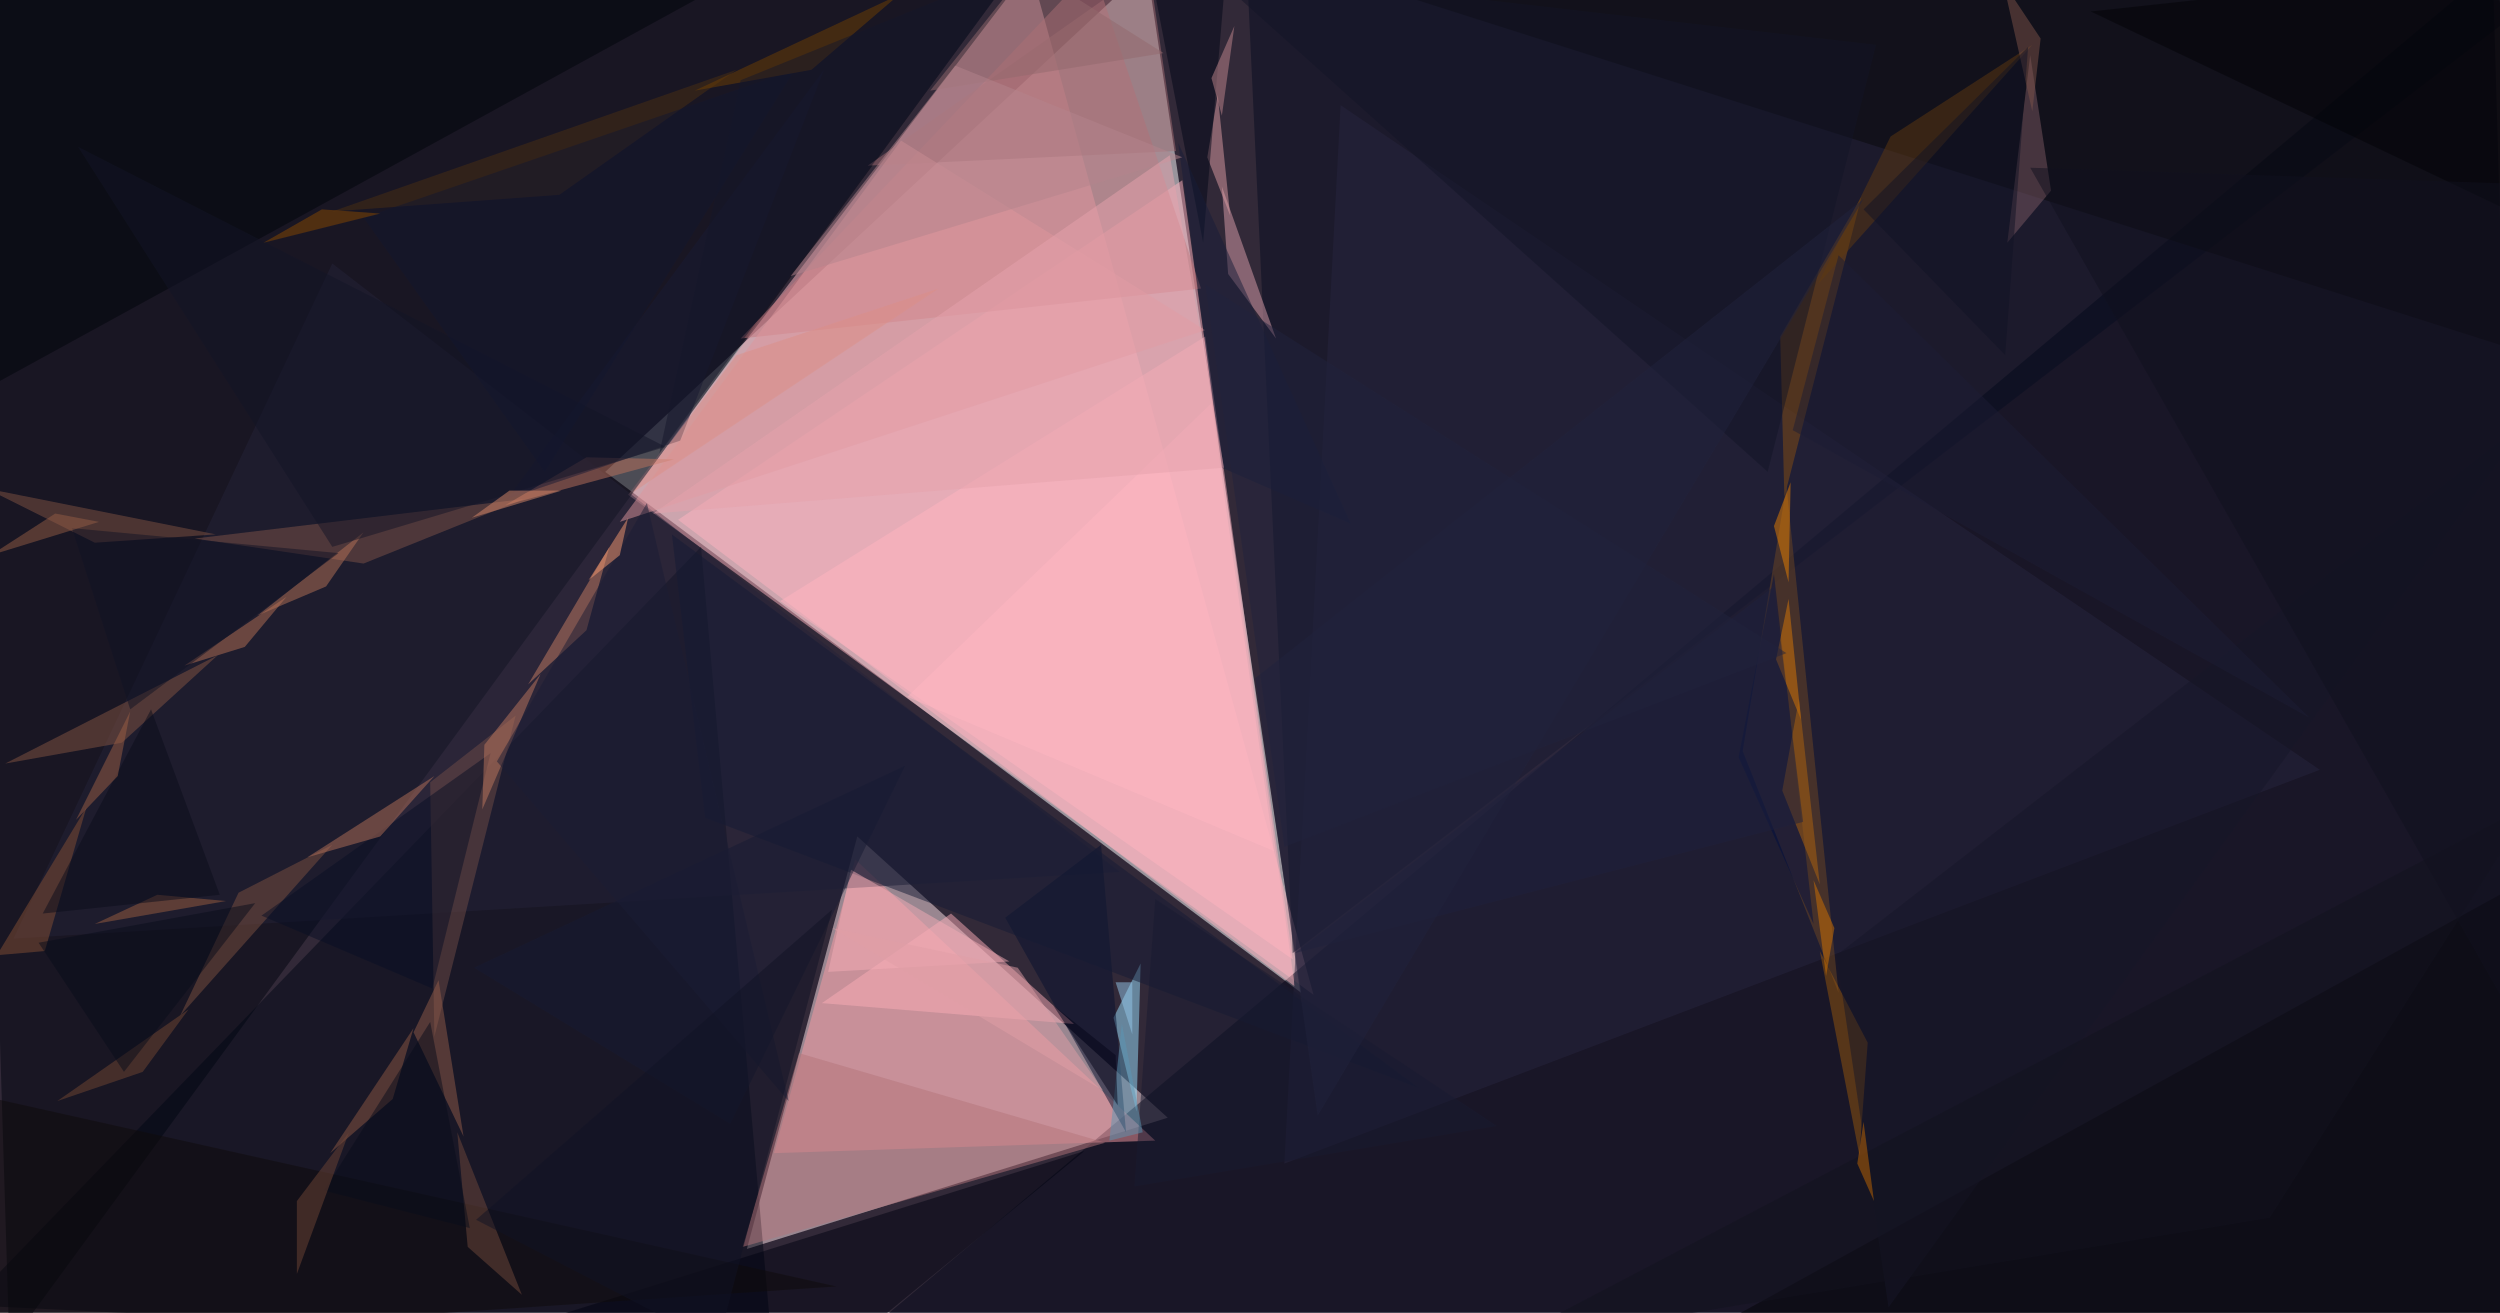
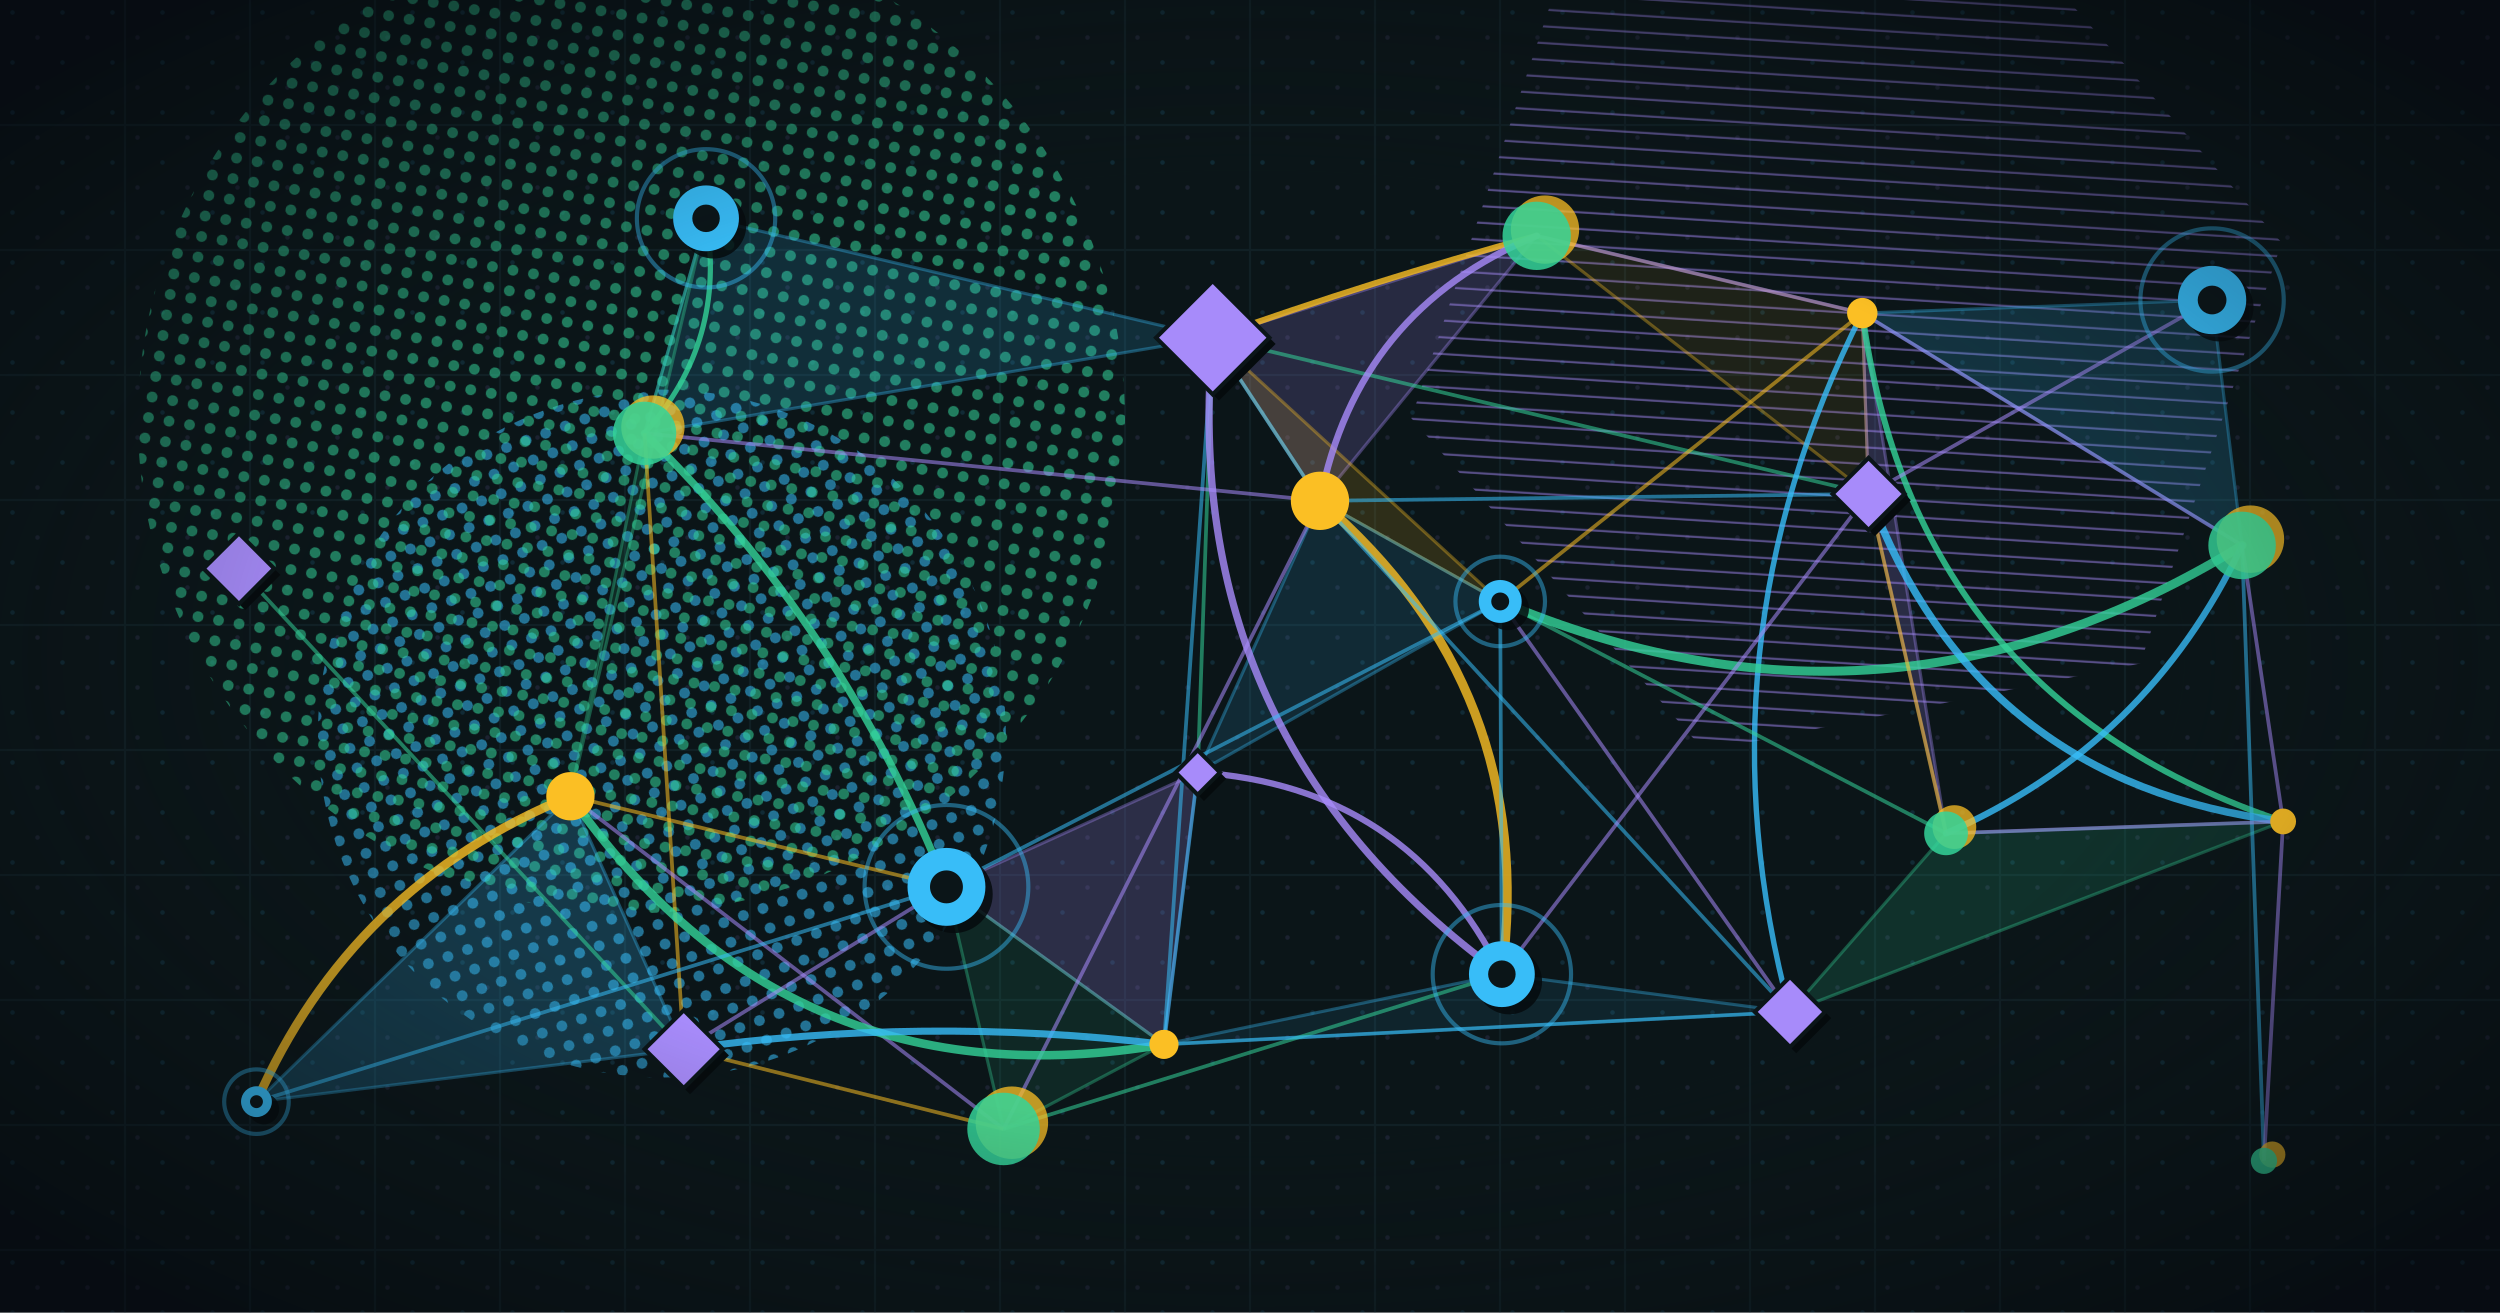
- <svg xmlns="http://www.w3.org/2000/svg" version="1.1" width="1200" height="630">
-   <rect x="0" y="0" width="1200" height="630" fill="#322938" />
-   <g transform="scale(1) translate(0.5 0.5)">
-     <polygon fill="#ffffff" fill-opacity="0.502" points="290,226 624,476 550,-16" />
-     <polygon fill="#ffe4e8" fill-opacity="0.502" points="560,536 358,599 411,401" />
-     <polygon fill="#ffb6c0" fill-opacity="0.502" points="301,237 494,-16 630,477" />
-     <polygon fill="#000516" fill-opacity="0.502" points="1215,640 1196,-16 408,645" />
-     <polygon fill="#01040f" fill-opacity="0.502" points="4,645 479,-4 -16,-2" />
-     <polygon fill="#060c20" fill-opacity="0.502" points="598,-16 620,457 1215,0" />
-     <polygon fill="#ffb4c0" fill-opacity="0.502" points="621,473 325,249 567,86" />
-     <polygon fill="#010614" fill-opacity="0.502" points="370,645 -16,626 336,262" />
-     <polygon fill="#f899a2" fill-opacity="0.502" points="554,547 371,553 410,412" />
-     <polygon fill="#26253e" fill-opacity="0.502" points="616,558 643,50 1113,369" />
-     <polygon fill="#c4777d" fill-opacity="0.502" points="524,-16 576,138 355,162" />
-     <polygon fill="#242238" fill-opacity="0.502" points="537,418 159,126 6,450" />
-     <polygon fill="#08080a" fill-opacity="0.502" points="678,-1 1215,170 1204,-2" />
-     <polygon fill="#040509" fill-opacity="0.502" points="1212,422 818,639 1202,635" />
-     <polygon fill="#99e1ff" fill-opacity="0.502" points="547,462 545,533 534,488" />
-     <polygon fill="#ffb4bf" fill-opacity="0.502" points="578,161 374,288 620,460" />
-     <polygon fill="#01040b" fill-opacity="0.502" points="-9,187 -16,-3 345,-7" />
-     <polygon fill="#06112f" fill-opacity="0.502" points="528,405 540,543 482,440" />
-     <polygon fill="#f9abb5" fill-opacity="0.502" points="394,481 515,491 456,438" />
-     <polygon fill="#6f4622" fill-opacity="0.502" points="882,476 836,360 857,233" />
-     <polygon fill="#714c46" fill-opacity="0.502" points="247,343 206,375 208,497" />
-     <polygon fill="#000210" fill-opacity="0.502" points="520,552 414,639 222,645" />
-     <polygon fill="#dc9fac" fill-opacity="0.502" points="589,131 612,162 586,89" />
-     <polygon fill="#7e5249" fill-opacity="0.502" points="174,270 93,258 251,239" />
-     <polygon fill="#a06a71" fill-opacity="0.502" points="416,79 564,72 551,-16" />
-     <polygon fill="#864f13" fill-opacity="0.502" points="856,238 854,161 893,94" />
-     <polygon fill="#141a35" fill-opacity="0.502" points="681,522 322,256 338,392" />
-     <polygon fill="#0f0a0a" fill-opacity="0.502" points="-14,645 -16,524 401,617" />
-     <polygon fill="#de959b" fill-opacity="0.502" points="297,250 432,67 578,158" />
-     <polygon fill="#7b5963" fill-opacity="0.502" points="963,116 974,26 984,91" />
-     <polygon fill="#000e40" fill-opacity="0.502" points="851,275 834,363 870,443" />
-     <polygon fill="#7d5041" fill-opacity="0.502" points="86,487 159,405 114,428" />
-     <polygon fill="#080f25" fill-opacity="0.502" points="207,474 125,439 235,361" />
-     <polygon fill="#bd735c" fill-opacity="0.502" points="281,219 242,242 323,220" />
-     <polygon fill="#c77e62" fill-opacity="0.502" points="281,302 253,328 292,262" />
-     <polygon fill="#845442" fill-opacity="0.502" points="58,356 2,366 104,314" />
-     <polygon fill="#b3747b" fill-opacity="0.502" points="356,598 383,505 530,548" />
-     <polygon fill="#96560c" fill-opacity="0.502" points="873,456 892,554 896,500" />
-     <polygon fill="#805243" fill-opacity="0.502" points="45,260 -7,234 103,256" />
-     <polygon fill="#181b35" fill-opacity="0.502" points="326,211 395,33 243,239" />
-     <polygon fill="#915c49" fill-opacity="0.502" points="210,470 222,545 198,495" />
-     <polygon fill="#de9da4" fill-opacity="0.502" points="584,45 590,103 579,75" />
-     <polygon fill="#834f35" fill-opacity="0.502" points="-2,458 21,456 41,387" />
-     <polygon fill="#b37158" fill-opacity="0.502" points="182,401 208,372 147,411" />
-     <polygon fill="#b67257" fill-opacity="0.502" points="156,281 123,295 174,255" />
-     <polygon fill="#000617" fill-opacity="0.502" points="577,116 588,-15 554,-3" />
-     <polygon fill="#f4acb6" fill-opacity="0.502" points="484,461 408,417 397,466" />
-     <polygon fill="#5e3810" fill-opacity="0.502" points="907,65 975,21 872,136" />
-     <polygon fill="#161c39" fill-opacity="0.502" points="586,224 565,68 648,251" />
-     <polygon fill="#4b2e12" fill-opacity="0.502" points="268,93 159,101 353,33" />
-     <polygon fill="#71493a" fill-opacity="0.502" points="250,621 224,598 219,543" />
-     <polygon fill="#171b33" fill-opacity="0.502" points="227,464 350,539 434,367" />
-     <polygon fill="#bf795f" fill-opacity="0.502" points="259,323 231,388 232,357" />
-     <polygon fill="#121427" fill-opacity="0.502" points="37,70 159,262 319,214" />
-     <polygon fill="#da7804" fill-opacity="0.502" points="858,287 852,316 864,345" />
-     <polygon fill="#c2888d" fill-opacity="0.502" points="586,55 592,12 581,37" />
-     <polygon fill="#e97f00" fill-opacity="0.502" points="851,252 858,279 859,231" />
-     <polygon fill="#020307" fill-opacity="0.502" points="1215,106 1003,5 1197,-16" />
-     <polygon fill="#191b31" fill-opacity="0.502" points="554,431 718,540 544,569" />
-     <polygon fill="#b0640c" fill-opacity="0.502" points="863,335 855,379 873,424" />
-     <polygon fill="#b67155" fill-opacity="0.502" points="137,286 88,319 117,310" />
-     <polygon fill="#8d5842" fill-opacity="0.502" points="158,553 188,527 198,493" />
-     <polygon fill="#1b1d35" fill-opacity="0.502" points="378,528 238,365 310,241" />
-     <polygon fill="#1f203c" fill-opacity="0.502" points="851,281 865,394 621,457" />
-     <polygon fill="#ffb5c1" fill-opacity="0.502" points="611,408 435,334 581,193" />
-     <polygon fill="#91686c" fill-opacity="0.502" points="493,-16 446,43 558,25" />
-     <polygon fill="#f89a70" fill-opacity="0.502" points="297,266 301,248 282,278" />
-     <polygon fill="#131527" fill-opacity="0.502" points="578,-16 848,226 900,21" />
-     <polygon fill="#161729" fill-opacity="0.502" points="881,458 1215,199 906,627" />
-     <polygon fill="#5a96b4" fill-opacity="0.502" points="548,543 532,547 538,491" />
-     <polygon fill="#13172e" fill-opacity="0.502" points="261,226 174,104 381,33" />
-     <polygon fill="#040419" fill-opacity="0.502" points="505,482 536,530 535,506" />
-     <polygon fill="#b3838b" fill-opacity="0.502" points="379,132 458,31 567,75" />
-     <polygon fill="#6e3e03" fill-opacity="0.502" points="333,43 431,-3 389,33" />
-     <polygon fill="#20223c" fill-opacity="0.502" points="894,95 602,325 632,535" />
-     <polygon fill="#090d1b" fill-opacity="0.502" points="155,571 225,589 206,490" />
-     <polygon fill="#d78869" fill-opacity="0.502" points="244,235 226,248 269,235" />
-     <polygon fill="#10111f" fill-opacity="0.502" points="974,80 1203,483 1215,88" />
-     <polygon fill="#6e4535" fill-opacity="0.502" points="142,611 167,543 142,576" />
-     <polygon fill="#21223c" fill-opacity="0.502" points="578,136 857,313 616,406" />
-     <polygon fill="#9b5e41" fill-opacity="0.502" points="108,432 75,429 45,443" />
-     <polygon fill="#0a0c1a" fill-opacity="0.502" points="72,340 20,438 105,429" />
-     <polygon fill="#724632" fill-opacity="0.502" points="90,484 27,528 68,514" />
-     <polygon fill="#1c1d35" fill-opacity="0.502" points="1108,344 860,206 882,122" />
-     <polygon fill="#7d5348" fill-opacity="0.502" points="979,18 961,-9 975,53" />
-     <polygon fill="#e09da6" fill-opacity="0.502" points="529,523 399,445 488,464" />
-     <polygon fill="#101325" fill-opacity="0.502" points="894,100 973,22 962,170" />
-     <polygon fill="#874900" fill-opacity="0.502" points="126,116 182,102 154,100" />
-     <polygon fill="#e6a1ac" fill-opacity="0.502" points="313,246 587,224 561,74" />
-     <polygon fill="#15172b" fill-opacity="0.502" points="355,38 488,-16 316,217" />
-     <polygon fill="#111324" fill-opacity="0.502" points="228,585 344,645 399,436" />
-     <polygon fill="#12121f" fill-opacity="0.502" points="1215,385 719,645 1089,584" />
-     <polygon fill="#c16700" fill-opacity="0.502" points="891,558 894,538 899,576" />
-     <polygon fill="#d27200" fill-opacity="0.502" points="870,422 880,445 876,468" />
-     <polygon fill="#db8e85" fill-opacity="0.502" points="450,138 303,236 353,170" />
-     <polygon fill="#101325" fill-opacity="0.502" points="62,340 34,253 162,265" />
-     <polygon fill="#9b5f45" fill-opacity="0.502" points="36,393 62,341 56,372" />
-     <polygon fill="#935c44" fill-opacity="0.502" points="-5,266 26,246 47,250" />
-     <polygon fill="#090c1a" fill-opacity="0.502" points="122,433 59,514 18,452" />
-     <polygon fill="#93c7e9" fill-opacity="0.502" points="543,496 535,471 543,471" />
+ <svg xmlns="http://www.w3.org/2000/svg" viewBox="0 0 1200 630" width="100%" height="100%">
+   <defs>
+     <pattern id="bg-dots" width="24" height="24" patternUnits="userSpaceOnUse">
+       <circle cx="6" cy="6" r="1.1" fill="#38bdf8" fill-opacity="0.13" />
+       <circle cx="18" cy="18" r="1.1" fill="#a78bfa" fill-opacity="0.11" />
+     </pattern>
+     <pattern id="ht-0" width="10" height="10" patternUnits="userSpaceOnUse" patternTransform="rotate(-20)">
+       <circle cx="5" cy="5" r="2.6" fill="#38bdf8" fill-opacity="0.55" />
+     </pattern>
+     <pattern id="lines-0" width="8" height="8" patternUnits="userSpaceOnUse" patternTransform="rotate(45)">
+       <line x1="0" y1="0" x2="0" y2="8" stroke="#38bdf8" stroke-width="2.2" stroke-opacity="0.45" />
+     </pattern>
+     <pattern id="ht-1" width="10" height="10" patternUnits="userSpaceOnUse" patternTransform="rotate(-5)">
+       <circle cx="5" cy="5" r="2.6" fill="#a78bfa" fill-opacity="0.55" />
+     </pattern>
+     <pattern id="lines-1" width="8" height="8" patternUnits="userSpaceOnUse" patternTransform="rotate(15)">
+       <line x1="0" y1="0" x2="0" y2="8" stroke="#a78bfa" stroke-width="2.2" stroke-opacity="0.45" />
+     </pattern>
+     <pattern id="ht-2" width="10" height="10" patternUnits="userSpaceOnUse" patternTransform="rotate(10)">
+       <circle cx="5" cy="5" r="2.6" fill="#34d399" fill-opacity="0.55" />
+     </pattern>
+     <pattern id="lines-2" width="8" height="8" patternUnits="userSpaceOnUse" patternTransform="rotate(-15)">
+       <line x1="0" y1="0" x2="0" y2="8" stroke="#34d399" stroke-width="2.2" stroke-opacity="0.45" />
+     </pattern>
+     <pattern id="ht-3" width="10" height="10" patternUnits="userSpaceOnUse" patternTransform="rotate(25)">
+       <circle cx="5" cy="5" r="2.6" fill="#fbbf24" fill-opacity="0.55" />
+     </pattern>
+     <pattern id="lines-3" width="8" height="8" patternUnits="userSpaceOnUse" patternTransform="rotate(-45)">
+       <line x1="0" y1="0" x2="0" y2="8" stroke="#fbbf24" stroke-width="2.2" stroke-opacity="0.45" />
+     </pattern>
+     <radialGradient id="vignette" cx="50%" cy="50%" r="65%">
+       <stop offset="55%" stop-color="#0b1518" stop-opacity="0" />
+       <stop offset="100%" stop-color="#04060c" stop-opacity="0.55" />
+     </radialGradient>
+   </defs>
+   <rect width="1200" height="630" fill="#0b1518" />
+   <g opacity="0.22">
+     <line x1="60" y1="0" x2="60" y2="630" stroke="#244752" stroke-width="1" />
+     <line x1="120" y1="0" x2="120" y2="630" stroke="#244752" stroke-width="1" />
+     <line x1="180" y1="0" x2="180" y2="630" stroke="#244752" stroke-width="1" />
+     <line x1="240" y1="0" x2="240" y2="630" stroke="#244752" stroke-width="1" />
+     <line x1="300" y1="0" x2="300" y2="630" stroke="#244752" stroke-width="1" />
+     <line x1="360" y1="0" x2="360" y2="630" stroke="#244752" stroke-width="1" />
+     <line x1="420" y1="0" x2="420" y2="630" stroke="#244752" stroke-width="1" />
+     <line x1="480" y1="0" x2="480" y2="630" stroke="#244752" stroke-width="1" />
+     <line x1="540" y1="0" x2="540" y2="630" stroke="#244752" stroke-width="1" />
+     <line x1="600" y1="0" x2="600" y2="630" stroke="#244752" stroke-width="1" />
+     <line x1="660" y1="0" x2="660" y2="630" stroke="#244752" stroke-width="1" />
+     <line x1="720" y1="0" x2="720" y2="630" stroke="#244752" stroke-width="1" />
+     <line x1="780" y1="0" x2="780" y2="630" stroke="#244752" stroke-width="1" />
+     <line x1="840" y1="0" x2="840" y2="630" stroke="#244752" stroke-width="1" />
+     <line x1="900" y1="0" x2="900" y2="630" stroke="#244752" stroke-width="1" />
+     <line x1="960" y1="0" x2="960" y2="630" stroke="#244752" stroke-width="1" />
+     <line x1="1020" y1="0" x2="1020" y2="630" stroke="#244752" stroke-width="1" />
+     <line x1="1080" y1="0" x2="1080" y2="630" stroke="#244752" stroke-width="1" />
+     <line x1="1140" y1="0" x2="1140" y2="630" stroke="#244752" stroke-width="1" />
+     <line x1="0" y1="60" x2="1200" y2="60" stroke="#244752" stroke-width="1" />
+     <line x1="0" y1="120" x2="1200" y2="120" stroke="#244752" stroke-width="1" />
+     <line x1="0" y1="180" x2="1200" y2="180" stroke="#244752" stroke-width="1" />
+     <line x1="0" y1="240" x2="1200" y2="240" stroke="#244752" stroke-width="1" />
+     <line x1="0" y1="300" x2="1200" y2="300" stroke="#244752" stroke-width="1" />
+     <line x1="0" y1="360" x2="1200" y2="360" stroke="#244752" stroke-width="1" />
+     <line x1="0" y1="420" x2="1200" y2="420" stroke="#244752" stroke-width="1" />
+     <line x1="0" y1="480" x2="1200" y2="480" stroke="#244752" stroke-width="1" />
+     <line x1="0" y1="540" x2="1200" y2="540" stroke="#244752" stroke-width="1" />
+     <line x1="0" y1="600" x2="1200" y2="600" stroke="#244752" stroke-width="1" />
  </g>
+   <rect width="1200" height="630" fill="url(#bg-dots)" />
+   <g class="ambient-halftones">
+     <circle cx="317.7" cy="352.1" r="165.1" fill="url(#ht-0)" />
+     <g transform="translate(886.3 158.6) rotate(258.6)">
+       <polygon points="0.0,-213.1 184.6,-106.6 184.6,106.6 0.0,213.1 -184.6,106.6 -184.6,-106.6" fill="url(#lines-1)" />
+     </g>
+     <circle cx="303.1" cy="201.5" r="236.9" fill="url(#ht-2)" />
+   </g>
+   <g class="art-constellation">
+     <polygon points="338.9,104.8 309.4,208.0 582.1,162.1" fill="#38bdf8" fill-opacity="0.15" stroke="#38bdf8" stroke-width="1.5" stroke-opacity="0.35" />
+     <polygon points="582.1,162.1 633.6,240.4 737.6,113.2" fill="#a78bfa" fill-opacity="0.18" stroke="#a78bfa" stroke-width="1.5" stroke-opacity="0.35" />
+     <polygon points="893.9,150.3 896.9,237.1 737.6,113.2" fill="#fbbf24" fill-opacity="0.08" stroke="#fbbf24" stroke-width="1.5" stroke-opacity="0.35" />
+     <polygon points="1061.8,144.0 1076.2,261.8 893.9,150.3" fill="#38bdf8" fill-opacity="0.18" stroke="#38bdf8" stroke-width="1.5" stroke-opacity="0.35" />
+     <polygon points="309.4,208.0 338.9,104.8 273.8,382.2" fill="#34d399" fill-opacity="0.11" stroke="#34d399" stroke-width="1.5" stroke-opacity="0.35" />
+     <polygon points="633.6,240.4 582.1,162.1 720.1,288.7" fill="#fbbf24" fill-opacity="0.15" stroke="#fbbf24" stroke-width="1.5" stroke-opacity="0.35" />
+     <polygon points="720.1,288.7 633.6,240.4 574.9,370.8" fill="#38bdf8" fill-opacity="0.13" stroke="#38bdf8" stroke-width="1.5" stroke-opacity="0.35" />
+     <polygon points="896.9,237.1 893.9,150.3 934.1,400.0" fill="#a78bfa" fill-opacity="0.20" stroke="#a78bfa" stroke-width="1.5" stroke-opacity="0.35" />
+     <polygon points="574.9,370.8 558.7,501.3 454.3,425.7" fill="#a78bfa" fill-opacity="0.21" stroke="#a78bfa" stroke-width="1.5" stroke-opacity="0.35" />
+     <polygon points="934.1,400.0 859.2,485.7 1095.9,394.3" fill="#34d399" fill-opacity="0.15" stroke="#34d399" stroke-width="1.5" stroke-opacity="0.35" />
+     <polygon points="123.1,528.8 328.2,503.6 273.8,382.2" fill="#38bdf8" fill-opacity="0.22" stroke="#38bdf8" stroke-width="1.5" stroke-opacity="0.35" />
+     <polygon points="481.7,541.9 558.7,501.3 454.3,425.7" fill="#34d399" fill-opacity="0.10" stroke="#34d399" stroke-width="1.5" stroke-opacity="0.35" />
+     <polygon points="720.9,467.6 859.2,485.7 558.7,501.3" fill="#38bdf8" fill-opacity="0.09" stroke="#38bdf8" stroke-width="1.5" stroke-opacity="0.35" />
+     <path d="M 338.9 104.8 Q 349.1 163.5 309.4 208.0" stroke="#34d399" stroke-width="2.5" stroke-opacity="0.8" fill="none" stroke-linecap="round" />
+     <path d="M 582.1 162.1 Q 658.9 134.7 737.6 113.2" stroke="#fbbf24" stroke-width="2.9" stroke-opacity="0.8" fill="none" stroke-linecap="round" />
+     <line x1="582.1" y1="162.1" x2="633.6" y2="240.4" stroke="#38bdf8" stroke-width="1.8" stroke-opacity="0.55" />
+     <line x1="582.1" y1="162.1" x2="896.9" y2="237.1" stroke="#34d399" stroke-width="1.8" stroke-opacity="0.55" />
+     <line x1="582.1" y1="162.1" x2="574.9" y2="370.8" stroke="#34d399" stroke-width="1.8" stroke-opacity="0.55" />
+     <line x1="582.1" y1="162.1" x2="558.7" y2="501.3" stroke="#38bdf8" stroke-width="1.8" stroke-opacity="0.55" />
+     <path d="M 582.1 162.1 Q 564.7 354.3 720.9 467.6" stroke="#a78bfa" stroke-width="3.5" stroke-opacity="0.8" fill="none" stroke-linecap="round" />
+     <line x1="737.6" y1="113.2" x2="893.9" y2="150.3" stroke="#a78bfa" stroke-width="1.8" stroke-opacity="0.55" />
+     <path d="M 737.6 113.2 Q 651.3 148.8 633.6 240.4" stroke="#a78bfa" stroke-width="3.2" stroke-opacity="0.8" fill="none" stroke-linecap="round" />
+     <line x1="893.9" y1="150.3" x2="720.1" y2="288.7" stroke="#fbbf24" stroke-width="1.8" stroke-opacity="0.55" />
+     <line x1="893.9" y1="150.3" x2="1076.2" y2="261.8" stroke="#a78bfa" stroke-width="1.8" stroke-opacity="0.55" />
+     <path d="M 893.9 150.3 Q 918.9 335.3 1095.9 394.3" stroke="#34d399" stroke-width="2.9" stroke-opacity="0.8" fill="none" stroke-linecap="round" />
+     <path d="M 893.9 150.3 Q 812.4 311.4 859.2 485.7" stroke="#38bdf8" stroke-width="2.6" stroke-opacity="0.8" fill="none" stroke-linecap="round" />
+     <line x1="1061.8" y1="144.0" x2="896.9" y2="237.1" stroke="#a78bfa" stroke-width="1.8" stroke-opacity="0.55" />
+     <line x1="114.7" y1="272.9" x2="328.2" y2="503.6" stroke="#34d399" stroke-width="1.8" stroke-opacity="0.55" />
+     <line x1="309.4" y1="208.0" x2="633.6" y2="240.4" stroke="#a78bfa" stroke-width="1.8" stroke-opacity="0.55" />
+     <path d="M 309.4 208.0 Q 405.1 301.5 454.3 425.7" stroke="#34d399" stroke-width="3.6" stroke-opacity="0.8" fill="none" stroke-linecap="round" />
+     <line x1="309.4" y1="208.0" x2="328.2" y2="503.6" stroke="#fbbf24" stroke-width="1.8" stroke-opacity="0.55" />
+     <line x1="633.6" y1="240.4" x2="896.9" y2="237.1" stroke="#38bdf8" stroke-width="1.8" stroke-opacity="0.55" />
+     <line x1="633.6" y1="240.4" x2="481.7" y2="541.9" stroke="#a78bfa" stroke-width="1.8" stroke-opacity="0.55" />
+     <path d="M 633.6 240.4 Q 738.6 330.4 720.9 467.6" stroke="#fbbf24" stroke-width="4.4" stroke-opacity="0.8" fill="none" stroke-linecap="round" />
+     <line x1="633.6" y1="240.4" x2="859.2" y2="485.7" stroke="#38bdf8" stroke-width="1.8" stroke-opacity="0.55" />
+     <path d="M 720.1 288.7 Q 905.1 367.2 1076.2 261.8" stroke="#34d399" stroke-width="4.3" stroke-opacity="0.8" fill="none" stroke-linecap="round" />
+     <line x1="720.1" y1="288.7" x2="454.3" y2="425.7" stroke="#38bdf8" stroke-width="1.8" stroke-opacity="0.55" />
+     <line x1="720.1" y1="288.7" x2="934.1" y2="400.0" stroke="#34d399" stroke-width="1.8" stroke-opacity="0.55" />
+     <line x1="720.1" y1="288.7" x2="720.9" y2="467.6" stroke="#38bdf8" stroke-width="1.8" stroke-opacity="0.55" />
+     <line x1="720.1" y1="288.7" x2="859.2" y2="485.7" stroke="#a78bfa" stroke-width="1.8" stroke-opacity="0.55" />
+     <line x1="896.9" y1="237.1" x2="934.1" y2="400.0" stroke="#fbbf24" stroke-width="1.8" stroke-opacity="0.55" />
+     <path d="M 896.9 237.1 Q 948.8 376.0 1095.9 394.3" stroke="#38bdf8" stroke-width="3.6" stroke-opacity="0.8" fill="none" stroke-linecap="round" />
+     <line x1="896.9" y1="237.1" x2="720.9" y2="467.6" stroke="#a78bfa" stroke-width="1.8" stroke-opacity="0.55" />
+     <path d="M 1076.2 261.8 Q 1031.1 357.5 934.1 400.0" stroke="#38bdf8" stroke-width="3.1" stroke-opacity="0.8" fill="none" stroke-linecap="round" />
+     <line x1="1076.2" y1="261.8" x2="1095.9" y2="394.3" stroke="#a78bfa" stroke-width="1.8" stroke-opacity="0.55" />
+     <line x1="1076.2" y1="261.8" x2="1086.7" y2="557.2" stroke="#38bdf8" stroke-width="1.8" stroke-opacity="0.55" />
+     <line x1="273.8" y1="382.2" x2="454.3" y2="425.7" stroke="#fbbf24" stroke-width="1.8" stroke-opacity="0.55" />
+     <path d="M 273.8 382.2 Q 168.7 425.0 123.1 528.8" stroke="#fbbf24" stroke-width="4.3" stroke-opacity="0.8" fill="none" stroke-linecap="round" />
+     <line x1="273.8" y1="382.2" x2="481.7" y2="541.9" stroke="#a78bfa" stroke-width="1.8" stroke-opacity="0.55" />
+     <path d="M 273.8 382.2 Q 378.5 532.0 558.7 501.3" stroke="#34d399" stroke-width="4.1" stroke-opacity="0.8" fill="none" stroke-linecap="round" />
+     <line x1="454.3" y1="425.7" x2="123.1" y2="528.8" stroke="#38bdf8" stroke-width="1.8" stroke-opacity="0.55" />
+     <line x1="454.3" y1="425.7" x2="328.2" y2="503.6" stroke="#a78bfa" stroke-width="1.8" stroke-opacity="0.55" />
+     <line x1="574.9" y1="370.8" x2="558.7" y2="501.3" stroke="#38bdf8" stroke-width="1.8" stroke-opacity="0.55" />
+     <path d="M 574.9 370.8 Q 675.9 377.1 720.9 467.6" stroke="#a78bfa" stroke-width="3.0" stroke-opacity="0.8" fill="none" stroke-linecap="round" />
+     <line x1="934.1" y1="400.0" x2="1095.9" y2="394.3" stroke="#a78bfa" stroke-width="1.8" stroke-opacity="0.55" />
+     <line x1="1095.9" y1="394.3" x2="1086.7" y2="557.2" stroke="#a78bfa" stroke-width="1.8" stroke-opacity="0.55" />
+     <line x1="328.2" y1="503.6" x2="481.7" y2="541.9" stroke="#fbbf24" stroke-width="1.8" stroke-opacity="0.55" />
+     <path d="M 328.2 503.6 Q 443.3 487.5 558.7 501.3" stroke="#38bdf8" stroke-width="3.4" stroke-opacity="0.8" fill="none" stroke-linecap="round" />
+     <line x1="481.7" y1="541.9" x2="720.9" y2="467.6" stroke="#34d399" stroke-width="1.8" stroke-opacity="0.55" />
+     <line x1="558.7" y1="501.3" x2="859.2" y2="485.7" stroke="#38bdf8" stroke-width="1.8" stroke-opacity="0.55" />
+     <circle cx="338.9" cy="104.8" r="33.2" fill="none" stroke="#38bdf8" stroke-width="2" stroke-opacity="0.45" />
+     <circle cx="342.4" cy="108.3" r="15.8" fill="#050b0d" fill-opacity="0.85" />
+     <circle cx="338.9" cy="104.8" r="15.8" fill="#38bdf8" />
+     <circle cx="338.9" cy="104.8" r="6.6" fill="#0b1518" />
+     <polygon points="585.1,137.9 612.3,165.1 585.1,192.3 557.9,165.1" fill="#050b0d" />
+     <polygon points="582.1,134.9 609.3,162.1 582.1,189.3 554.9,162.1" fill="#a78bfa" stroke="#0b1518" stroke-width="2" />
+     <circle cx="741.6" cy="110.2" r="16.4" fill="#fbbf24" fill-opacity="0.75" />
+     <circle cx="737.6" cy="113.2" r="16.4" fill="#34d399" fill-opacity="0.85" />
+     <circle cx="893.9" cy="150.3" r="7.3" fill="#fbbf24" />
+     <circle cx="1061.8" cy="144.0" r="34.4" fill="none" stroke="#38bdf8" stroke-width="2" stroke-opacity="0.45" />
+     <circle cx="1065.3" cy="147.5" r="16.4" fill="#050b0d" fill-opacity="0.85" />
+     <circle cx="1061.8" cy="144.0" r="16.4" fill="#38bdf8" />
+     <circle cx="1061.8" cy="144.0" r="6.9" fill="#0b1518" />
+     <polygon points="117.7,259.0 134.6,275.9 117.7,292.9 100.7,275.9" fill="#050b0d" />
+     <polygon points="114.7,256.0 131.6,272.9 114.7,289.9 97.7,272.9" fill="#a78bfa" stroke="#0b1518" stroke-width="2" />
+     <circle cx="313.4" cy="205.0" r="15.2" fill="#fbbf24" fill-opacity="0.75" />
+     <circle cx="309.4" cy="208.0" r="15.2" fill="#34d399" fill-opacity="0.85" />
+     <circle cx="633.6" cy="240.4" r="14.0" fill="#fbbf24" />
+     <circle cx="720.1" cy="288.7" r="21.5" fill="none" stroke="#38bdf8" stroke-width="2" stroke-opacity="0.45" />
+     <circle cx="723.6" cy="292.2" r="10.3" fill="#050b0d" fill-opacity="0.85" />
+     <circle cx="720.1" cy="288.7" r="10.3" fill="#38bdf8" />
+     <circle cx="720.1" cy="288.7" r="4.3" fill="#0b1518" />
+     <polygon points="899.9,222.8 917.2,240.1 899.9,257.4 882.6,240.1" fill="#050b0d" />
+     <polygon points="896.9,219.8 914.2,237.1 896.9,254.4 879.6,237.1" fill="#a78bfa" stroke="#0b1518" stroke-width="2" />
+     <circle cx="1080.2" cy="258.8" r="16.2" fill="#fbbf24" fill-opacity="0.75" />
+     <circle cx="1076.2" cy="261.8" r="16.2" fill="#34d399" fill-opacity="0.85" />
+     <circle cx="273.8" cy="382.2" r="11.6" fill="#fbbf24" />
+     <circle cx="454.3" cy="425.7" r="39.3" fill="none" stroke="#38bdf8" stroke-width="2" stroke-opacity="0.45" />
+     <circle cx="457.8" cy="429.2" r="18.7" fill="#050b0d" fill-opacity="0.85" />
+     <circle cx="454.3" cy="425.7" r="18.7" fill="#38bdf8" />
+     <circle cx="454.3" cy="425.7" r="7.9" fill="#0b1518" />
+     <polygon points="577.9,363.1 588.6,373.8 577.9,384.5 567.3,373.8" fill="#050b0d" />
+     <polygon points="574.9,360.1 585.6,370.8 574.9,381.5 564.3,370.8" fill="#a78bfa" stroke="#0b1518" stroke-width="2" />
+     <circle cx="938.1" cy="397.0" r="10.5" fill="#fbbf24" fill-opacity="0.75" />
+     <circle cx="934.1" cy="400.0" r="10.5" fill="#34d399" fill-opacity="0.85" />
+     <circle cx="1095.9" cy="394.3" r="6.2" fill="#fbbf24" />
+     <circle cx="123.1" cy="528.8" r="15.5" fill="none" stroke="#38bdf8" stroke-width="2" stroke-opacity="0.45" />
+     <circle cx="126.6" cy="532.3" r="7.4" fill="#050b0d" fill-opacity="0.85" />
+     <circle cx="123.1" cy="528.8" r="7.4" fill="#38bdf8" />
+     <circle cx="123.1" cy="528.8" r="3.1" fill="#0b1518" />
+     <polygon points="331.2,487.9 349.9,506.6 331.2,525.3 312.4,506.6" fill="#050b0d" />
+     <polygon points="328.2,484.9 346.9,503.6 328.2,522.3 309.4,503.6" fill="#a78bfa" stroke="#0b1518" stroke-width="2" />
+     <circle cx="485.7" cy="538.9" r="17.4" fill="#fbbf24" fill-opacity="0.75" />
+     <circle cx="481.7" cy="541.9" r="17.4" fill="#34d399" fill-opacity="0.85" />
+     <circle cx="558.7" cy="501.3" r="7.0" fill="#fbbf24" />
+     <circle cx="720.9" cy="467.6" r="33.2" fill="none" stroke="#38bdf8" stroke-width="2" stroke-opacity="0.45" />
+     <circle cx="724.4" cy="471.1" r="15.8" fill="#050b0d" fill-opacity="0.85" />
+     <circle cx="720.9" cy="467.6" r="15.8" fill="#38bdf8" />
+     <circle cx="720.9" cy="467.6" r="6.6" fill="#0b1518" />
+     <polygon points="862.2,471.9 879.0,488.7 862.2,505.6 845.3,488.7" fill="#050b0d" />
+     <polygon points="859.2,468.9 876.0,485.7 859.2,502.6 842.3,485.7" fill="#a78bfa" stroke="#0b1518" stroke-width="2" />
+     <circle cx="1090.7" cy="554.2" r="6.3" fill="#fbbf24" fill-opacity="0.75" />
+     <circle cx="1086.7" cy="557.2" r="6.3" fill="#34d399" fill-opacity="0.85" />
+   </g>
+   <rect width="1200" height="630" fill="url(#vignette)" pointer-events="none" />
</svg>
